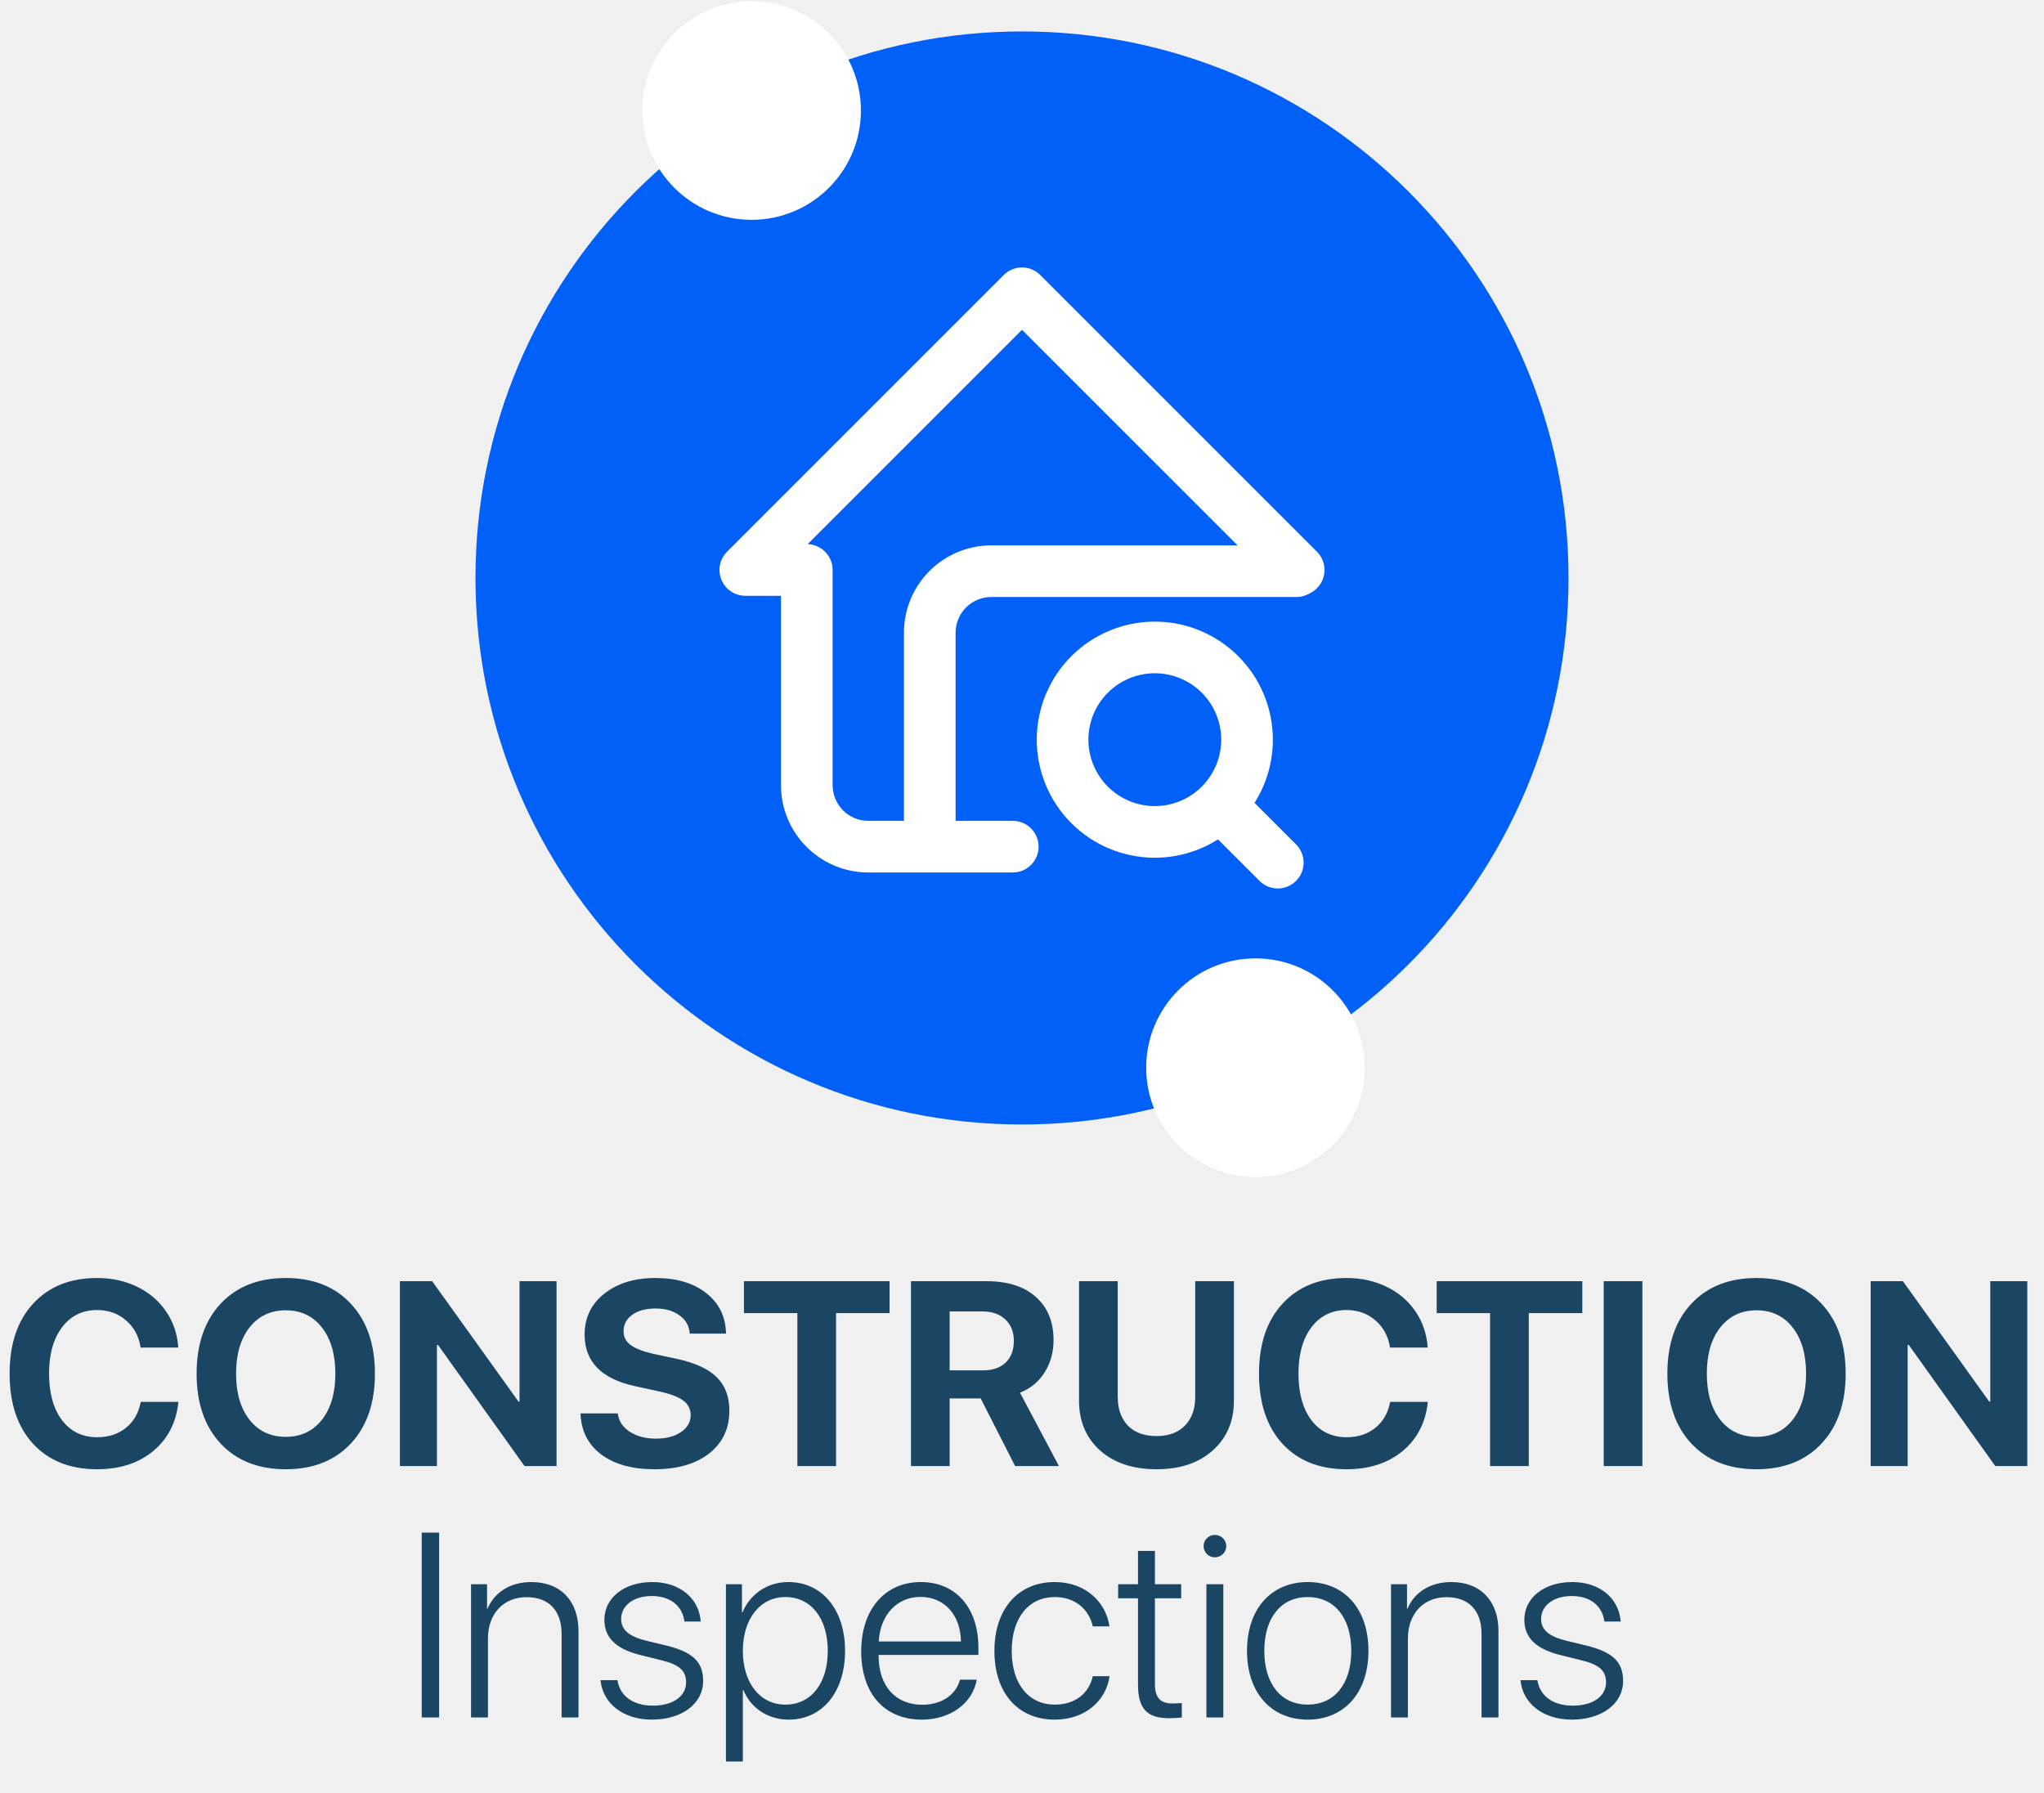
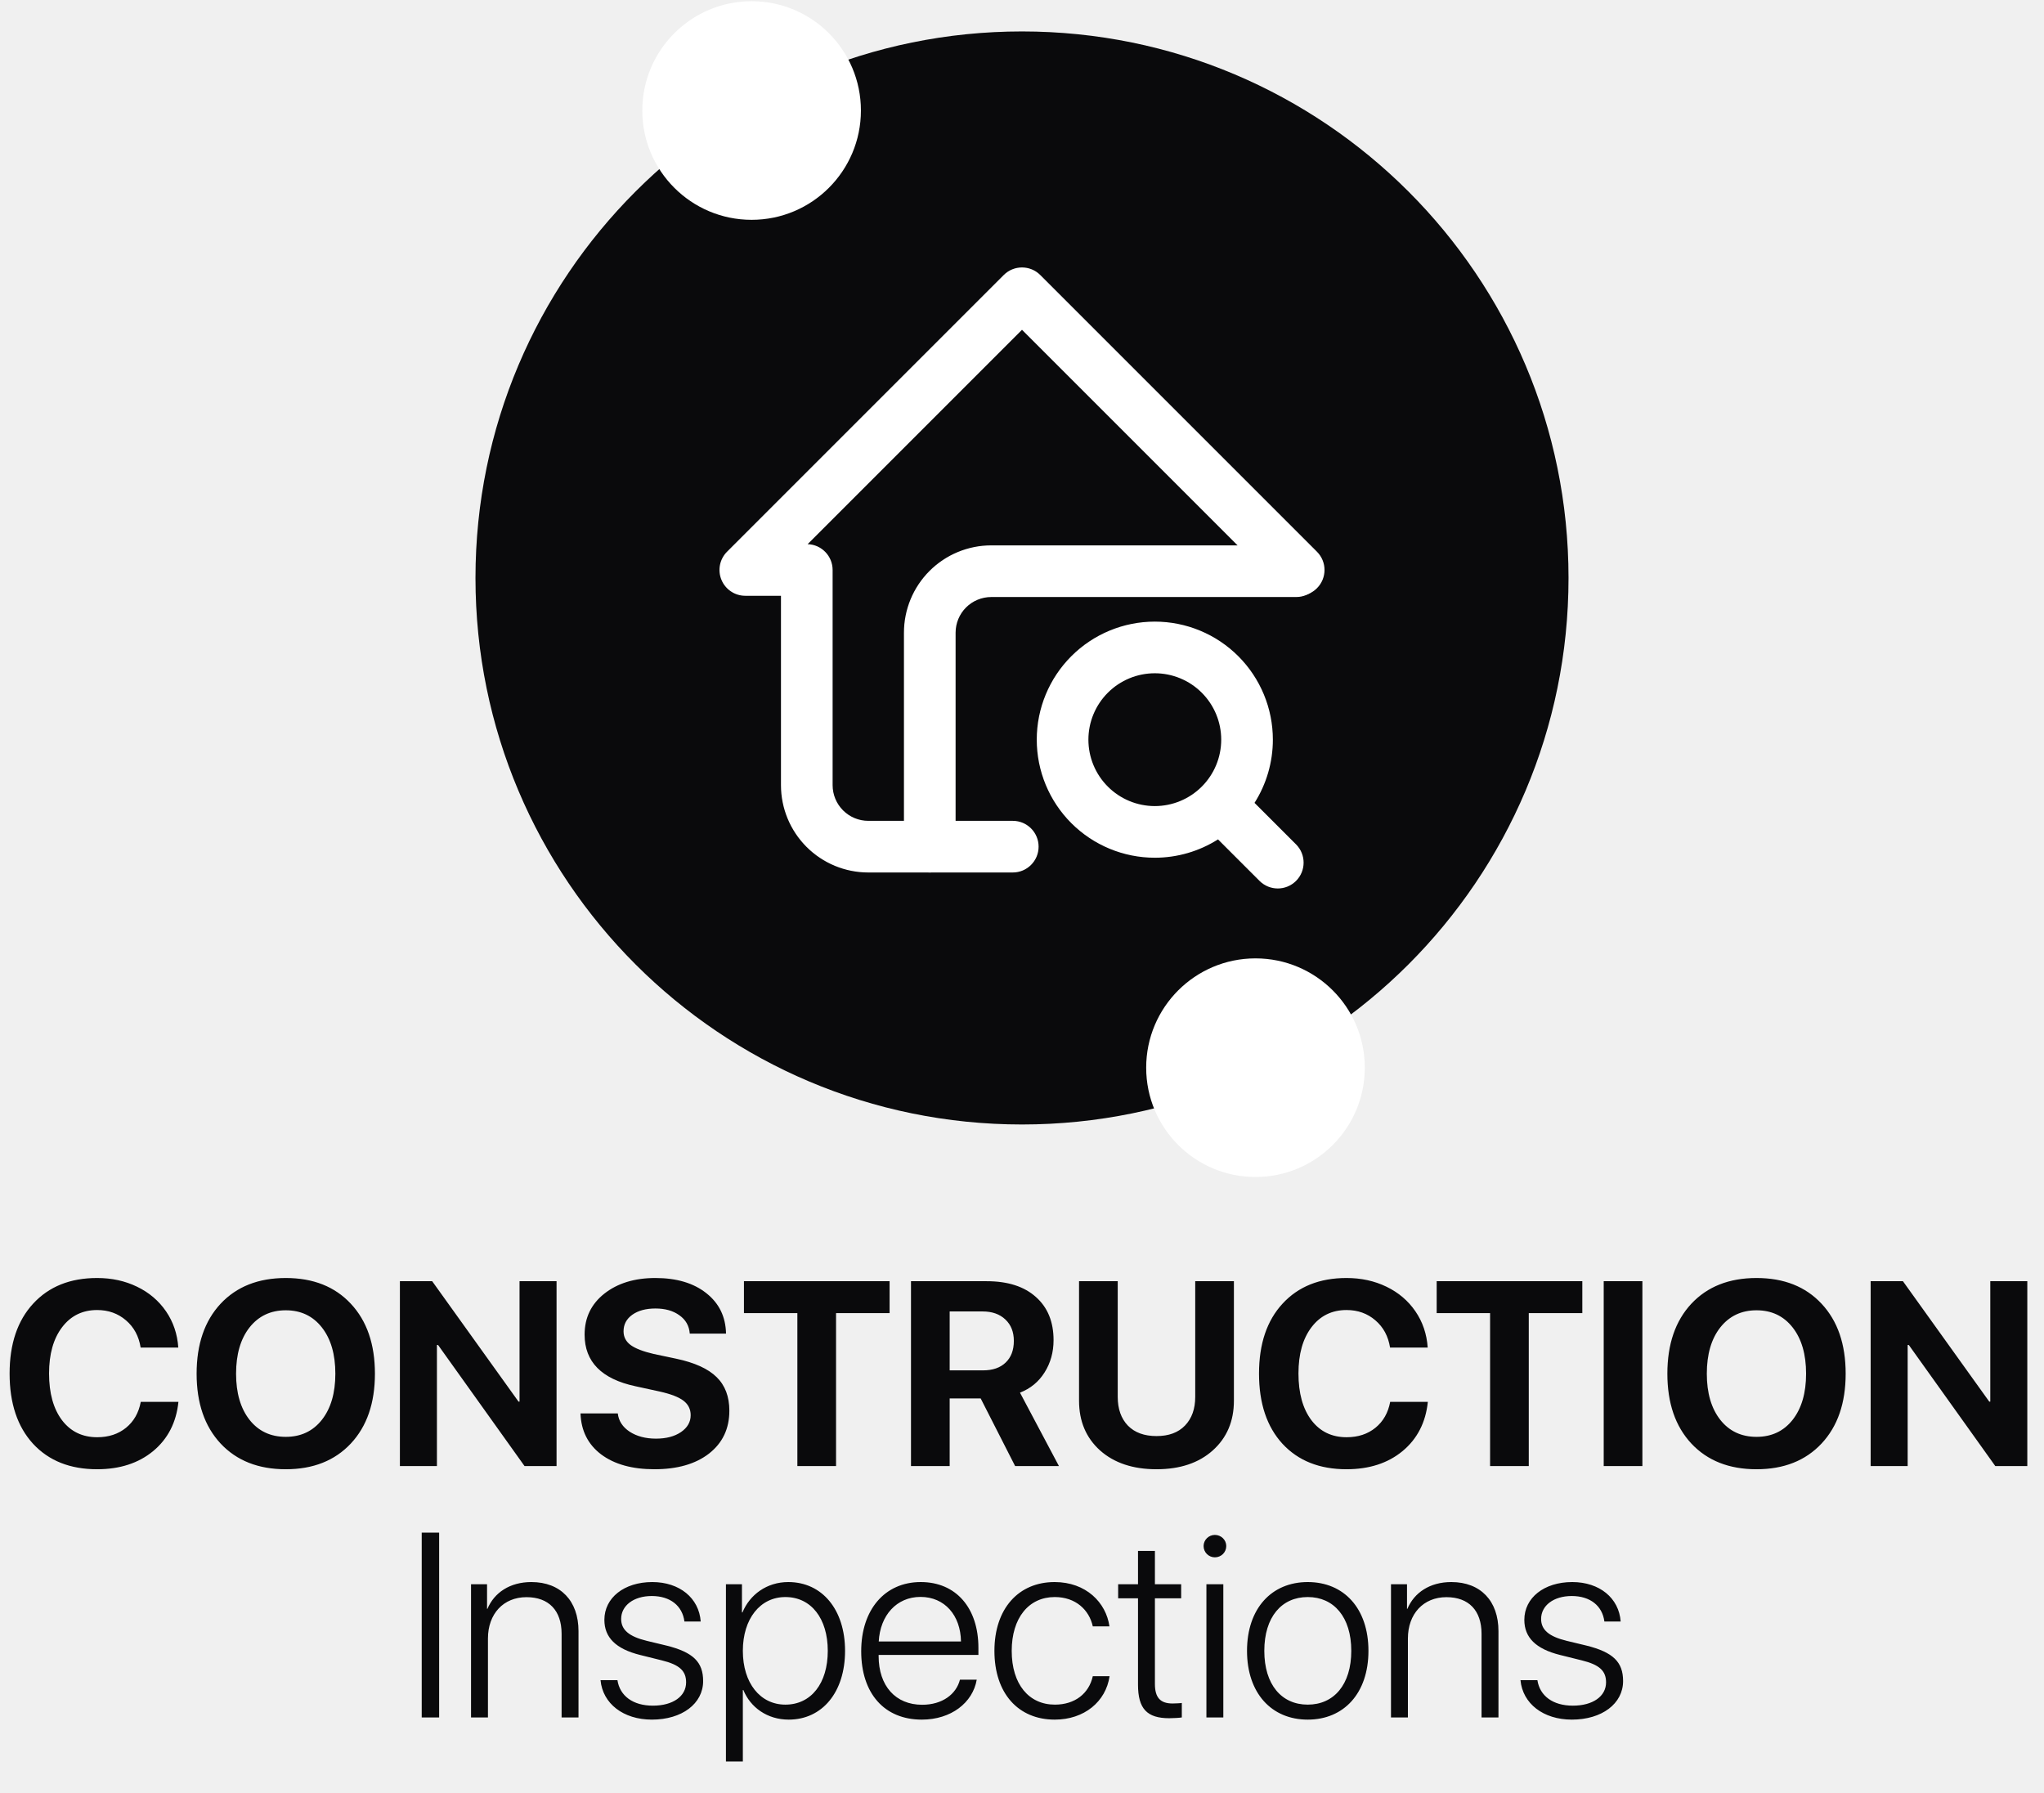
<svg xmlns="http://www.w3.org/2000/svg" width="187" height="164" viewBox="0 0 187 164" fill="none">
-   <rect x="43.5" y="2.876" width="100" height="100" rx="50" fill="#0060F7" />
+   <rect x="43.5" y="2.876" width="100" height="100" rx="50" fill="#0A0A0C" />
  <rect x="58.763" y="0.111" width="20" height="20" rx="10" fill="white" />
  <rect x="104.861" y="87.679" width="20" height="20" rx="10" fill="white" />
  <path fill-rule="evenodd" clip-rule="evenodd" d="M91.829 25.16C92.752 24.238 94.248 24.238 95.171 25.16L120.484 50.474C121.407 51.397 121.407 52.892 120.484 53.815C119.562 54.738 118.066 54.738 117.143 53.815L93.5 30.172L73.889 49.783C75.158 49.824 76.174 50.866 76.174 52.145V71.833C76.174 72.698 76.518 73.528 77.13 74.14C77.742 74.752 78.572 75.096 79.437 75.096H92.656C93.961 75.096 95.019 76.153 95.019 77.458C95.019 78.763 93.961 79.821 92.656 79.821H79.437C77.318 79.821 75.287 78.979 73.789 77.481C72.291 75.983 71.449 73.951 71.449 71.833V54.507H68.186C67.231 54.507 66.369 53.931 66.004 53.049C65.638 52.166 65.84 51.15 66.516 50.474L91.829 25.16Z" fill="white" />
  <path fill-rule="evenodd" clip-rule="evenodd" d="M90.687 54.62C89.822 54.62 88.992 54.964 88.38 55.575C87.769 56.187 87.425 57.017 87.425 57.882V77.458C87.425 78.763 86.367 79.821 85.062 79.821C83.757 79.821 82.7 78.763 82.7 77.458V57.882C82.7 55.764 83.541 53.732 85.039 52.234C86.537 50.736 88.569 49.895 90.687 49.895H118.589C119.894 49.895 120.951 50.952 120.951 52.257C120.951 53.562 119.894 54.62 118.589 54.62H90.687ZM98.013 60.033C100.039 58.008 102.786 56.87 105.651 56.87C108.515 56.87 111.262 58.008 113.288 60.033C115.313 62.059 116.451 64.806 116.451 67.67C116.451 69.734 115.861 71.736 114.773 73.452L118.572 77.25C119.494 78.173 119.494 79.669 118.572 80.591C117.649 81.514 116.153 81.514 115.231 80.591L111.432 76.793C109.716 77.88 107.714 78.471 105.651 78.471C102.786 78.471 100.039 77.333 98.013 75.308C95.988 73.282 94.85 70.535 94.85 67.67C94.85 64.806 95.988 62.059 98.013 60.033ZM105.651 61.595C104.039 61.595 102.494 62.235 101.355 63.374C100.215 64.514 99.575 66.059 99.575 67.67C99.575 69.282 100.215 70.827 101.355 71.966C102.494 73.106 104.039 73.746 105.651 73.746C107.262 73.746 108.807 73.106 109.946 71.966C111.086 70.827 111.726 69.282 111.726 67.67C111.726 66.059 111.086 64.514 109.946 63.374C108.807 62.235 107.262 61.595 105.651 61.595Z" fill="white" />
-   <path d="M8.883 134.417C6.414 134.417 4.461 133.64 3.023 132.085C1.594 130.523 0.879 128.382 0.879 125.664C0.879 122.953 1.598 120.82 3.035 119.265C4.473 117.703 6.422 116.921 8.883 116.921C10.227 116.921 11.445 117.187 12.539 117.718C13.641 118.25 14.523 119 15.188 119.968C15.852 120.937 16.227 122.042 16.312 123.285H12.867C12.703 122.246 12.254 121.414 11.52 120.789C10.793 120.164 9.914 119.851 8.883 119.851C7.547 119.851 6.48 120.375 5.684 121.421C4.887 122.468 4.488 123.878 4.488 125.652C4.488 127.457 4.883 128.882 5.672 129.929C6.461 130.968 7.535 131.488 8.895 131.488C9.941 131.488 10.82 131.199 11.531 130.621C12.242 130.042 12.691 129.253 12.879 128.253H16.324C16.129 130.136 15.359 131.636 14.016 132.753C12.672 133.863 10.961 134.417 8.883 134.417ZM20.18 119.277C21.648 117.707 23.637 116.921 26.145 116.921C28.652 116.921 30.637 117.707 32.098 119.277C33.566 120.847 34.301 122.98 34.301 125.675C34.301 128.363 33.566 130.492 32.098 132.062C30.629 133.632 28.645 134.417 26.145 134.417C23.637 134.417 21.648 133.632 20.18 132.062C18.719 130.492 17.988 128.363 17.988 125.675C17.988 122.98 18.719 120.847 20.18 119.277ZM29.449 121.445C28.629 120.398 27.527 119.875 26.145 119.875C24.762 119.875 23.656 120.398 22.828 121.445C22.008 122.492 21.598 123.902 21.598 125.675C21.598 127.441 22.008 128.847 22.828 129.894C23.648 130.933 24.754 131.453 26.145 131.453C27.527 131.453 28.629 130.933 29.449 129.894C30.27 128.847 30.68 127.441 30.68 125.675C30.68 123.902 30.27 122.492 29.449 121.445ZM39.973 134.125H36.586V117.214H39.539L47.438 128.23H47.531V117.214H50.918V134.125H47.988L40.078 123.05H39.973V134.125ZM53.109 129.308H56.52C56.598 129.996 56.961 130.554 57.609 130.984C58.266 131.406 59.066 131.617 60.012 131.617C60.949 131.617 61.711 131.417 62.297 131.019C62.891 130.613 63.188 130.097 63.188 129.472C63.188 128.925 62.969 128.484 62.531 128.148C62.094 127.812 61.363 127.531 60.34 127.304L58.137 126.824C55.035 126.16 53.484 124.585 53.484 122.101C53.484 120.554 54.086 119.304 55.289 118.351C56.5 117.398 58.055 116.921 59.953 116.921C61.906 116.921 63.465 117.386 64.629 118.316C65.793 119.238 66.391 120.468 66.422 122.007H63.105C63.051 121.296 62.734 120.738 62.156 120.332C61.586 119.917 60.855 119.71 59.965 119.71C59.09 119.71 58.383 119.902 57.844 120.285C57.312 120.667 57.047 121.171 57.047 121.796C57.047 122.312 57.262 122.73 57.691 123.05C58.129 123.371 58.836 123.644 59.812 123.871L61.863 124.304C63.559 124.664 64.793 125.226 65.566 125.992C66.34 126.75 66.727 127.773 66.727 129.062C66.727 130.703 66.109 132.007 64.875 132.976C63.641 133.937 61.973 134.417 59.871 134.417C57.832 134.417 56.207 133.964 54.996 133.058C53.793 132.144 53.164 130.894 53.109 129.308ZM76.488 134.125H72.949V120.132H68.062V117.214H81.387V120.132H76.488V134.125ZM86.883 119.98V125.371H89.93C90.82 125.371 91.512 125.132 92.004 124.656C92.504 124.179 92.754 123.519 92.754 122.675C92.754 121.855 92.496 121.203 91.981 120.718C91.465 120.226 90.769 119.98 89.894 119.98H86.883ZM86.883 127.937V134.125H83.344V117.214H90.269C92.199 117.214 93.699 117.695 94.769 118.656C95.848 119.609 96.387 120.925 96.387 122.605C96.387 123.707 96.113 124.691 95.566 125.558C95.027 126.417 94.277 127.035 93.316 127.41L96.879 134.125H92.871L89.719 127.937H86.883ZM102.258 117.214V127.796C102.258 128.898 102.566 129.773 103.184 130.421C103.809 131.062 104.684 131.382 105.809 131.382C106.926 131.382 107.793 131.062 108.41 130.421C109.035 129.773 109.348 128.898 109.348 127.796V117.214H112.887V128.148C112.887 130.023 112.242 131.539 110.953 132.695C109.672 133.843 107.957 134.417 105.809 134.417C103.652 134.417 101.93 133.843 100.641 132.695C99.359 131.539 98.719 130.023 98.719 128.148V117.214H102.258ZM123.188 134.417C120.719 134.417 118.766 133.64 117.328 132.085C115.898 130.523 115.184 128.382 115.184 125.664C115.184 122.953 115.902 120.82 117.34 119.265C118.777 117.703 120.727 116.921 123.188 116.921C124.531 116.921 125.75 117.187 126.844 117.718C127.945 118.25 128.828 119 129.492 119.968C130.156 120.937 130.531 122.042 130.617 123.285H127.172C127.008 122.246 126.559 121.414 125.824 120.789C125.098 120.164 124.219 119.851 123.188 119.851C121.852 119.851 120.785 120.375 119.988 121.421C119.191 122.468 118.793 123.878 118.793 125.652C118.793 127.457 119.188 128.882 119.977 129.929C120.766 130.968 121.84 131.488 123.199 131.488C124.246 131.488 125.125 131.199 125.836 130.621C126.547 130.042 126.996 129.253 127.184 128.253H130.629C130.434 130.136 129.664 131.636 128.32 132.753C126.977 133.863 125.266 134.417 123.188 134.417ZM139.863 134.125H136.324V120.132H131.438V117.214H144.762V120.132H139.863V134.125ZM150.258 134.125H146.719V117.214H150.258V134.125ZM154.734 119.277C156.203 117.707 158.191 116.921 160.699 116.921C163.207 116.921 165.191 117.707 166.652 119.277C168.121 120.847 168.855 122.98 168.855 125.675C168.855 128.363 168.121 130.492 166.652 132.062C165.184 133.632 163.199 134.417 160.699 134.417C158.191 134.417 156.203 133.632 154.734 132.062C153.273 130.492 152.543 128.363 152.543 125.675C152.543 122.98 153.273 120.847 154.734 119.277ZM164.004 121.445C163.184 120.398 162.082 119.875 160.699 119.875C159.316 119.875 158.211 120.398 157.383 121.445C156.562 122.492 156.152 123.902 156.152 125.675C156.152 127.441 156.562 128.847 157.383 129.894C158.203 130.933 159.309 131.453 160.699 131.453C162.082 131.453 163.184 130.933 164.004 129.894C164.824 128.847 165.234 127.441 165.234 125.675C165.234 123.902 164.824 122.492 164.004 121.445ZM174.527 134.125H171.141V117.214H174.094L181.992 128.23H182.086V117.214H185.473V134.125H182.543L174.633 123.05H174.527V134.125Z" fill="#1A4563" />
-   <path d="M40.176 157.124H38.582V140.214H40.176V157.124ZM43.094 157.124V144.937H44.559V147.187H44.594C45.215 145.71 46.645 144.737 48.613 144.737C51.285 144.737 52.926 146.46 52.926 149.226V157.124H51.379V149.472C51.379 147.339 50.207 146.12 48.168 146.12C46.059 146.12 44.641 147.644 44.641 149.905V157.124H43.094ZM55.293 148.194C55.293 146.179 57.098 144.737 59.676 144.737C62.172 144.737 63.953 146.202 64.106 148.347H62.617C62.43 146.905 61.316 146.015 59.629 146.015C57.965 146.015 56.828 146.894 56.828 148.112C56.828 149.108 57.543 149.718 59.172 150.116L60.977 150.55C63.414 151.159 64.328 152.05 64.328 153.796C64.328 155.858 62.395 157.323 59.641 157.323C57.027 157.323 55.141 155.858 54.941 153.714H56.488C56.711 155.155 57.906 156.046 59.734 156.046C61.562 156.046 62.77 155.19 62.77 153.913C62.77 152.858 62.16 152.296 60.531 151.897L58.551 151.405C56.348 150.854 55.293 149.812 55.293 148.194ZM72.121 144.737C75.203 144.737 77.312 147.245 77.312 151.03C77.312 154.827 75.215 157.323 72.156 157.323C70.188 157.323 68.652 156.198 68.008 154.616H67.961V161.155H66.414V144.937H67.879V147.515H67.926C68.594 145.897 70.141 144.737 72.121 144.737ZM71.852 155.952C74.207 155.952 75.731 154.007 75.731 151.03C75.731 148.065 74.207 146.108 71.852 146.108C69.543 146.108 67.961 148.101 67.961 151.03C67.961 153.972 69.543 155.952 71.852 155.952ZM84.215 146.097C82.035 146.097 80.523 147.772 80.394 150.175H87.918C87.883 147.772 86.418 146.097 84.215 146.097ZM87.824 153.667H89.359C88.996 155.776 87.016 157.323 84.332 157.323C80.91 157.323 78.789 154.933 78.789 151.065C78.789 147.28 80.934 144.737 84.238 144.737C87.473 144.737 89.512 147.116 89.512 150.749V151.405H80.383V151.499C80.383 154.253 81.941 155.964 84.367 155.964C86.207 155.964 87.484 155.003 87.824 153.667ZM101.5 148.792H99.977C99.648 147.292 98.418 146.108 96.496 146.108C94.117 146.108 92.559 148.019 92.559 151.03C92.559 154.089 94.129 155.952 96.508 155.952C98.348 155.952 99.625 154.933 99.977 153.351H101.512C101.172 155.683 99.191 157.323 96.496 157.323C93.168 157.323 90.977 154.933 90.977 151.03C90.977 147.187 93.168 144.737 96.484 144.737C99.356 144.737 101.195 146.612 101.5 148.792ZM104.113 141.89H105.66V144.937H108.062V146.226H105.66V154.054C105.66 155.308 106.152 155.847 107.277 155.847C107.441 155.847 108.027 155.823 108.121 155.8V157.124C107.957 157.159 107.301 157.194 106.973 157.194C104.934 157.194 104.113 156.327 104.113 154.124V146.226H102.297V144.937H104.113V141.89ZM110.371 157.124V144.937H111.918V157.124H110.371ZM111.145 142.476C110.582 142.476 110.113 142.019 110.113 141.444C110.113 140.882 110.582 140.425 111.145 140.425C111.719 140.425 112.188 140.882 112.188 141.444C112.188 142.019 111.719 142.476 111.145 142.476ZM119.641 157.323C116.324 157.323 114.086 154.897 114.086 151.03C114.086 147.151 116.336 144.737 119.641 144.737C122.957 144.737 125.195 147.151 125.195 151.03C125.195 154.897 122.957 157.323 119.641 157.323ZM119.641 155.952C122.031 155.952 123.625 154.124 123.625 151.03C123.625 147.937 122.031 146.108 119.641 146.108C117.25 146.108 115.668 147.937 115.668 151.03C115.668 154.124 117.25 155.952 119.641 155.952ZM127.258 157.124V144.937H128.723V147.187H128.758C129.379 145.71 130.809 144.737 132.777 144.737C135.449 144.737 137.09 146.46 137.09 149.226V157.124H135.543V149.472C135.543 147.339 134.371 146.12 132.332 146.12C130.223 146.12 128.805 147.644 128.805 149.905V157.124H127.258ZM139.457 148.194C139.457 146.179 141.262 144.737 143.84 144.737C146.336 144.737 148.117 146.202 148.27 148.347H146.781C146.594 146.905 145.48 146.015 143.793 146.015C142.129 146.015 140.992 146.894 140.992 148.112C140.992 149.108 141.707 149.718 143.336 150.116L145.141 150.55C147.578 151.159 148.492 152.05 148.492 153.796C148.492 155.858 146.559 157.323 143.805 157.323C141.191 157.323 139.305 155.858 139.105 153.714H140.652C140.875 155.155 142.07 156.046 143.898 156.046C145.727 156.046 146.934 155.19 146.934 153.913C146.934 152.858 146.324 152.296 144.695 151.897L142.715 151.405C140.512 150.854 139.457 149.812 139.457 148.194Z" fill="#1A4563" />
+   <path d="M8.883 134.417C6.414 134.417 4.461 133.64 3.023 132.085C1.594 130.523 0.879 128.382 0.879 125.664C0.879 122.953 1.598 120.82 3.035 119.265C4.473 117.703 6.422 116.921 8.883 116.921C10.227 116.921 11.445 117.187 12.539 117.718C13.641 118.25 14.523 119 15.188 119.968C15.852 120.937 16.227 122.042 16.312 123.285H12.867C12.703 122.246 12.254 121.414 11.52 120.789C10.793 120.164 9.914 119.851 8.883 119.851C7.547 119.851 6.48 120.375 5.684 121.421C4.887 122.468 4.488 123.878 4.488 125.652C4.488 127.457 4.883 128.882 5.672 129.929C6.461 130.968 7.535 131.488 8.895 131.488C9.941 131.488 10.82 131.199 11.531 130.621C12.242 130.042 12.691 129.253 12.879 128.253H16.324C16.129 130.136 15.359 131.636 14.016 132.753C12.672 133.863 10.961 134.417 8.883 134.417ZM20.18 119.277C21.648 117.707 23.637 116.921 26.145 116.921C28.652 116.921 30.637 117.707 32.098 119.277C33.566 120.847 34.301 122.98 34.301 125.675C34.301 128.363 33.566 130.492 32.098 132.062C30.629 133.632 28.645 134.417 26.145 134.417C23.637 134.417 21.648 133.632 20.18 132.062C18.719 130.492 17.988 128.363 17.988 125.675C17.988 122.98 18.719 120.847 20.18 119.277ZM29.449 121.445C28.629 120.398 27.527 119.875 26.145 119.875C24.762 119.875 23.656 120.398 22.828 121.445C22.008 122.492 21.598 123.902 21.598 125.675C21.598 127.441 22.008 128.847 22.828 129.894C23.648 130.933 24.754 131.453 26.145 131.453C27.527 131.453 28.629 130.933 29.449 129.894C30.27 128.847 30.68 127.441 30.68 125.675C30.68 123.902 30.27 122.492 29.449 121.445ZM39.973 134.125H36.586V117.214H39.539L47.438 128.23H47.531V117.214H50.918V134.125H47.988L40.078 123.05H39.973V134.125ZM53.109 129.308H56.52C56.598 129.996 56.961 130.554 57.609 130.984C58.266 131.406 59.066 131.617 60.012 131.617C60.949 131.617 61.711 131.417 62.297 131.019C62.891 130.613 63.188 130.097 63.188 129.472C63.188 128.925 62.969 128.484 62.531 128.148C62.094 127.812 61.363 127.531 60.34 127.304L58.137 126.824C55.035 126.16 53.484 124.585 53.484 122.101C53.484 120.554 54.086 119.304 55.289 118.351C56.5 117.398 58.055 116.921 59.953 116.921C61.906 116.921 63.465 117.386 64.629 118.316C65.793 119.238 66.391 120.468 66.422 122.007H63.105C63.051 121.296 62.734 120.738 62.156 120.332C61.586 119.917 60.855 119.71 59.965 119.71C59.09 119.71 58.383 119.902 57.844 120.285C57.312 120.667 57.047 121.171 57.047 121.796C57.047 122.312 57.262 122.73 57.691 123.05C58.129 123.371 58.836 123.644 59.812 123.871L61.863 124.304C63.559 124.664 64.793 125.226 65.566 125.992C66.34 126.75 66.727 127.773 66.727 129.062C66.727 130.703 66.109 132.007 64.875 132.976C63.641 133.937 61.973 134.417 59.871 134.417C57.832 134.417 56.207 133.964 54.996 133.058C53.793 132.144 53.164 130.894 53.109 129.308ZM76.488 134.125H72.949V120.132H68.062V117.214H81.387V120.132H76.488V134.125ZM86.883 119.98V125.371H89.93C90.82 125.371 91.512 125.132 92.004 124.656C92.504 124.179 92.754 123.519 92.754 122.675C92.754 121.855 92.496 121.203 91.981 120.718C91.465 120.226 90.769 119.98 89.894 119.98H86.883ZM86.883 127.937V134.125H83.344V117.214H90.269C92.199 117.214 93.699 117.695 94.769 118.656C95.848 119.609 96.387 120.925 96.387 122.605C96.387 123.707 96.113 124.691 95.566 125.558C95.027 126.417 94.277 127.035 93.316 127.41L96.879 134.125H92.871L89.719 127.937H86.883ZM102.258 117.214V127.796C102.258 128.898 102.566 129.773 103.184 130.421C103.809 131.062 104.684 131.382 105.809 131.382C106.926 131.382 107.793 131.062 108.41 130.421C109.035 129.773 109.348 128.898 109.348 127.796V117.214H112.887V128.148C112.887 130.023 112.242 131.539 110.953 132.695C109.672 133.843 107.957 134.417 105.809 134.417C103.652 134.417 101.93 133.843 100.641 132.695C99.359 131.539 98.719 130.023 98.719 128.148V117.214H102.258ZM123.188 134.417C120.719 134.417 118.766 133.64 117.328 132.085C115.898 130.523 115.184 128.382 115.184 125.664C115.184 122.953 115.902 120.82 117.34 119.265C118.777 117.703 120.727 116.921 123.188 116.921C124.531 116.921 125.75 117.187 126.844 117.718C127.945 118.25 128.828 119 129.492 119.968C130.156 120.937 130.531 122.042 130.617 123.285H127.172C127.008 122.246 126.559 121.414 125.824 120.789C125.098 120.164 124.219 119.851 123.188 119.851C121.852 119.851 120.785 120.375 119.988 121.421C119.191 122.468 118.793 123.878 118.793 125.652C118.793 127.457 119.188 128.882 119.977 129.929C120.766 130.968 121.84 131.488 123.199 131.488C124.246 131.488 125.125 131.199 125.836 130.621C126.547 130.042 126.996 129.253 127.184 128.253H130.629C130.434 130.136 129.664 131.636 128.32 132.753C126.977 133.863 125.266 134.417 123.188 134.417ZM139.863 134.125H136.324V120.132H131.438V117.214H144.762V120.132H139.863V134.125ZM150.258 134.125H146.719V117.214H150.258V134.125ZM154.734 119.277C156.203 117.707 158.191 116.921 160.699 116.921C163.207 116.921 165.191 117.707 166.652 119.277C168.121 120.847 168.855 122.98 168.855 125.675C168.855 128.363 168.121 130.492 166.652 132.062C165.184 133.632 163.199 134.417 160.699 134.417C158.191 134.417 156.203 133.632 154.734 132.062C153.273 130.492 152.543 128.363 152.543 125.675C152.543 122.98 153.273 120.847 154.734 119.277ZM164.004 121.445C163.184 120.398 162.082 119.875 160.699 119.875C159.316 119.875 158.211 120.398 157.383 121.445C156.562 122.492 156.152 123.902 156.152 125.675C156.152 127.441 156.562 128.847 157.383 129.894C158.203 130.933 159.309 131.453 160.699 131.453C162.082 131.453 163.184 130.933 164.004 129.894C164.824 128.847 165.234 127.441 165.234 125.675C165.234 123.902 164.824 122.492 164.004 121.445ZM174.527 134.125H171.141V117.214H174.094L181.992 128.23H182.086V117.214H185.473V134.125H182.543L174.633 123.05H174.527V134.125Z" fill="#0A0A0C" />
+   <path d="M40.176 157.124H38.582V140.214H40.176V157.124ZM43.094 157.124V144.937H44.559V147.187H44.594C45.215 145.71 46.645 144.738 48.613 144.738C51.285 144.738 52.926 146.46 52.926 149.226V157.124H51.379V149.472C51.379 147.339 50.207 146.12 48.168 146.12C46.059 146.12 44.641 147.644 44.641 149.906V157.124H43.094ZM55.293 148.195C55.293 146.179 57.098 144.738 59.676 144.738C62.172 144.738 63.953 146.202 64.106 148.347H62.617C62.43 146.906 61.316 146.015 59.629 146.015C57.965 146.015 56.828 146.894 56.828 148.113C56.828 149.109 57.543 149.718 59.172 150.116L60.977 150.55C63.414 151.159 64.328 152.05 64.328 153.796C64.328 155.859 62.395 157.323 59.641 157.323C57.027 157.323 55.141 155.859 54.941 153.714H56.488C56.711 155.156 57.906 156.046 59.734 156.046C61.562 156.046 62.77 155.191 62.77 153.913C62.77 152.859 62.16 152.296 60.531 151.898L58.551 151.406C56.348 150.855 55.293 149.812 55.293 148.195ZM72.121 144.738C75.203 144.738 77.312 147.245 77.312 151.031C77.312 154.827 75.215 157.323 72.156 157.323C70.188 157.323 68.652 156.198 68.008 154.616H67.961V161.156H66.414V144.937H67.879V147.515H67.926C68.594 145.898 70.141 144.738 72.121 144.738ZM71.852 155.952C74.207 155.952 75.731 154.007 75.731 151.031C75.731 148.066 74.207 146.109 71.852 146.109C69.543 146.109 67.961 148.101 67.961 151.031C67.961 153.972 69.543 155.952 71.852 155.952ZM84.215 146.097C82.035 146.097 80.523 147.773 80.394 150.175H87.918C87.883 147.773 86.418 146.097 84.215 146.097ZM87.824 153.667H89.359C88.996 155.777 87.016 157.323 84.332 157.323C80.91 157.323 78.789 154.933 78.789 151.066C78.789 147.281 80.934 144.738 84.238 144.738C87.473 144.738 89.512 147.116 89.512 150.749V151.406H80.383V151.499C80.383 154.253 81.941 155.964 84.367 155.964C86.207 155.964 87.484 155.003 87.824 153.667ZM101.5 148.792H99.977C99.648 147.292 98.418 146.109 96.496 146.109C94.117 146.109 92.559 148.019 92.559 151.031C92.559 154.089 94.129 155.952 96.508 155.952C98.348 155.952 99.625 154.933 99.977 153.351H101.512C101.172 155.683 99.191 157.323 96.496 157.323C93.168 157.323 90.977 154.933 90.977 151.031C90.977 147.187 93.168 144.738 96.484 144.738C99.356 144.738 101.195 146.613 101.5 148.792ZM104.113 141.89H105.66V144.937H108.062V146.226H105.66V154.054C105.66 155.308 106.152 155.847 107.277 155.847C107.441 155.847 108.027 155.823 108.121 155.8V157.124C107.957 157.159 107.301 157.195 106.973 157.195C104.934 157.195 104.113 156.327 104.113 154.124V146.226H102.297V144.937H104.113V141.89ZM110.371 157.124V144.937H111.918V157.124H110.371ZM111.145 142.476C110.582 142.476 110.113 142.019 110.113 141.445C110.113 140.882 110.582 140.425 111.145 140.425C111.719 140.425 112.188 140.882 112.188 141.445C112.188 142.019 111.719 142.476 111.145 142.476ZM119.641 157.323C116.324 157.323 114.086 154.898 114.086 151.031C114.086 147.152 116.336 144.738 119.641 144.738C122.957 144.738 125.195 147.152 125.195 151.031C125.195 154.898 122.957 157.323 119.641 157.323ZM119.641 155.952C122.031 155.952 123.625 154.124 123.625 151.031C123.625 147.937 122.031 146.109 119.641 146.109C117.25 146.109 115.668 147.937 115.668 151.031C115.668 154.124 117.25 155.952 119.641 155.952ZM127.258 157.124V144.937H128.723V147.187H128.758C129.379 145.71 130.809 144.738 132.777 144.738C135.449 144.738 137.09 146.46 137.09 149.226V157.124H135.543V149.472C135.543 147.339 134.371 146.12 132.332 146.12C130.223 146.12 128.805 147.644 128.805 149.906V157.124H127.258ZM139.457 148.195C139.457 146.179 141.262 144.738 143.84 144.738C146.336 144.738 148.117 146.202 148.27 148.347H146.781C146.594 146.906 145.48 146.015 143.793 146.015C142.129 146.015 140.992 146.894 140.992 148.113C140.992 149.109 141.707 149.718 143.336 150.116L145.141 150.55C147.578 151.159 148.492 152.05 148.492 153.796C148.492 155.859 146.559 157.323 143.805 157.323C141.191 157.323 139.305 155.859 139.105 153.714H140.652C140.875 155.156 142.07 156.046 143.898 156.046C145.727 156.046 146.934 155.191 146.934 153.913C146.934 152.859 146.324 152.296 144.695 151.898L142.715 151.406C140.512 150.855 139.457 149.812 139.457 148.195Z" fill="#0A0A0C" />
</svg>
